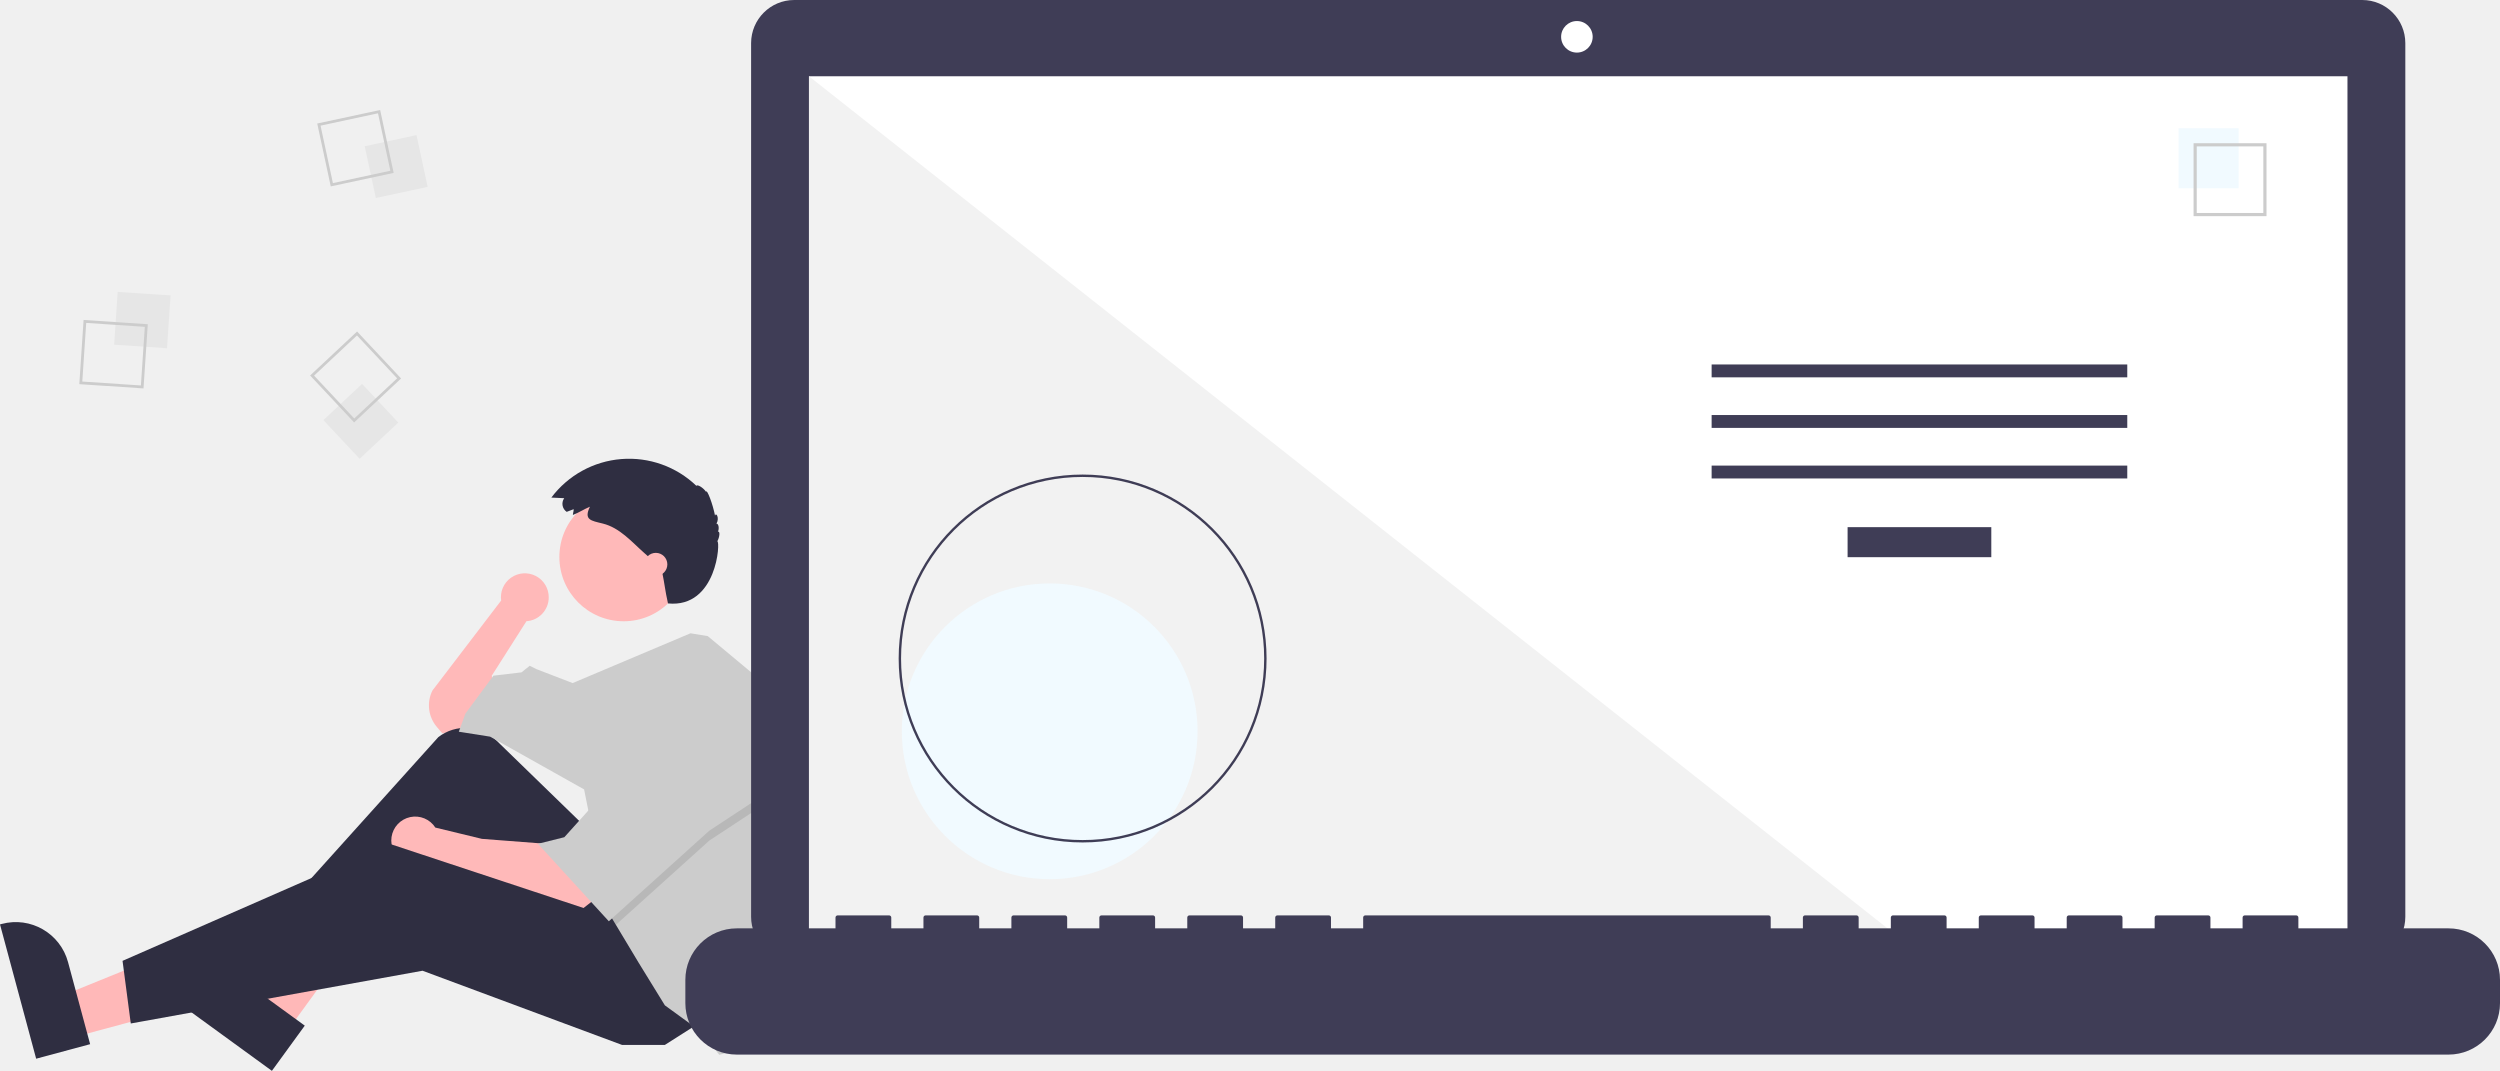
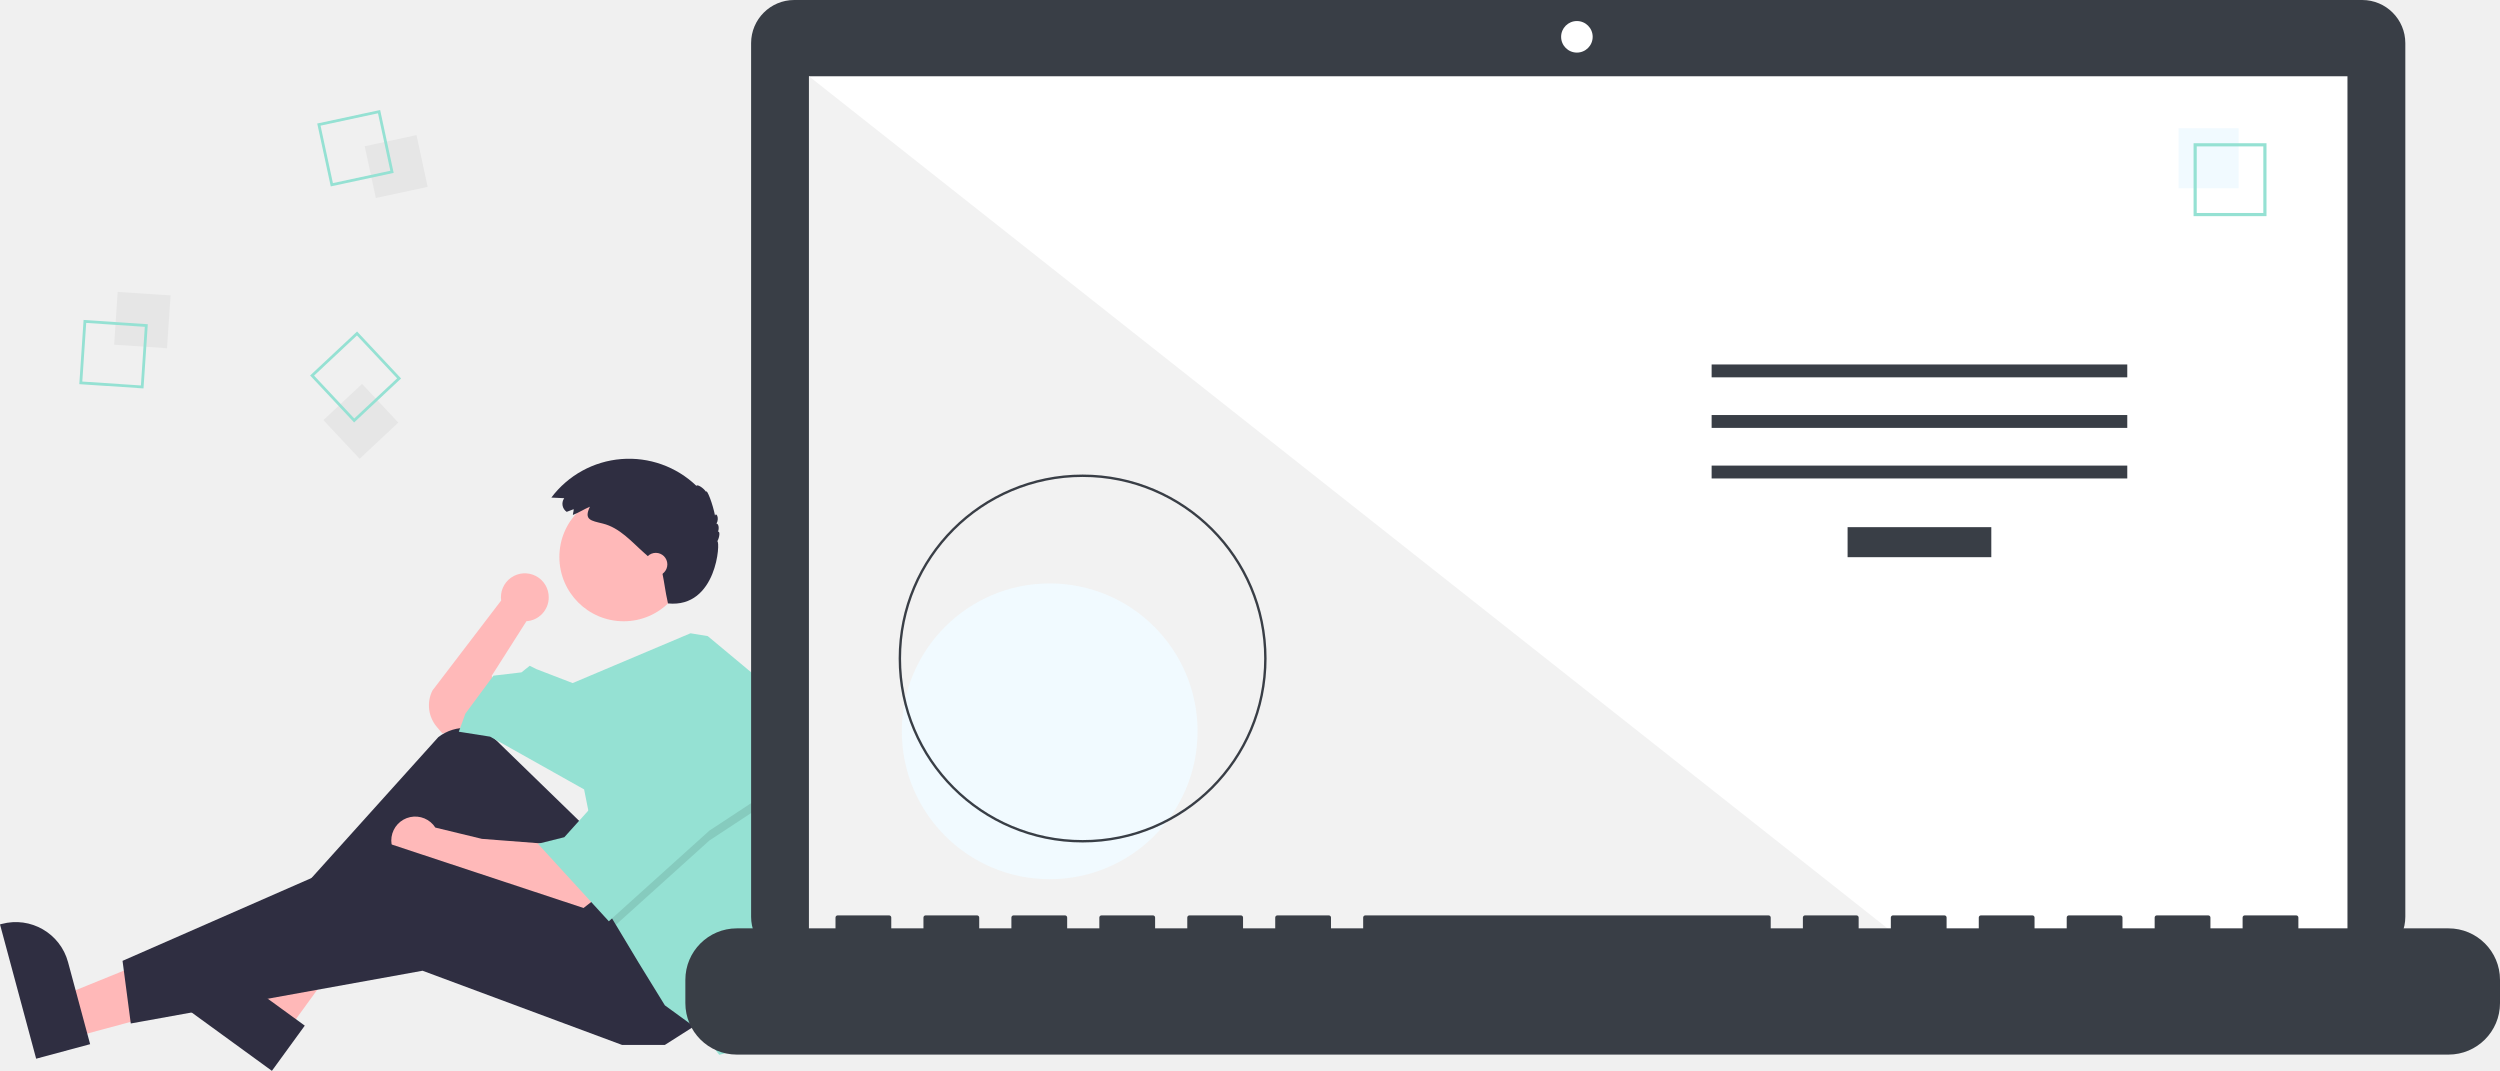
<svg xmlns="http://www.w3.org/2000/svg" id="ba230943-1bdb-4bd0-9561-c7824586c7f7" data-name="Layer 1" width="1019.484" height="436.681" viewBox="0 0 1019.484 436.681">
  <path d="M314.028,475.274a9.751,9.751,0,1,0-19.407,1.282l-28.014,36.686a13.583,13.583,0,0,0,1.836,14.914l2.198,2.564,10.083-2.017,11.428-10.083L290.806,507.192l14.117-22.183-.018-.016A9.743,9.743,0,0,0,314.028,475.274Z" transform="translate(-90.2579 -231.6594)" fill="#ffb9b9" />
  <polygon points="30.041 422.968 25.468 405.984 88.8 380.265 95.549 405.331 30.041 422.968" fill="#ffb8b8" />
  <path d="M105.002,663.391,90.258,608.629l.693-.187a22.075,22.075,0,0,1,27.054,15.575l0.0.001L127.01,657.466Z" transform="translate(-90.2579 -231.6594)" fill="#2f2e41" />
  <polygon points="117.278 420.254 103.054 409.91 136.185 350.121 157.179 365.388 117.278 420.254" fill="#ffb8b8" />
  <path d="M201.137,668.341,155.271,634.985l.422-.58a22.075,22.075,0,0,1,30.835-4.87l.001.001L214.542,649.908Z" transform="translate(-90.2579 -231.6594)" fill="#2f2e41" />
  <path d="M328.45,568.364l-35.795-34.773a18.076,18.076,0,0,0-23.668-1.322L201.401,607.352l6.05,9.411L271.984,573.069l43.694,57.139,41.678-20.838Z" transform="translate(-90.2579 -231.6594)" fill="#2f2e41" />
  <path d="M312.989,575.758l-26.217-2.017-18.986-4.603a9.753,9.753,0,1,0-1.85,12.656l-.003.014,11.428,4.706,49.072,16.806,6.05-4.706Z" transform="translate(-90.2579 -231.6594)" fill="#ffb9b9" />
  <polygon points="285.92 416.699 271.131 426.11 253.653 426.11 172.315 395.86 53.332 417.371 49.971 391.826 158.871 344.099 254.326 375.693 285.92 416.699" fill="#2f2e41" />
  <circle cx="254.326" cy="227.132" r="26.217" fill="#ffb9b9" />
-   <path d="M412.417,563.463a150.631,150.631,0,0,1-7.388,46.592l-1.963,6.037-9.411,43.022-10.083,2.689-7.394-9.411-14.789-10.755L350.634,624.158,341.411,608.791l-2.877-4.8-10.083-50.416-38.317-21.511-12.772-2.017,2.689-7.394,11.428-15.461L302.906,505.847l3.361-2.689,2.689,1.344,14.823,5.71,48.057-20.304,7.031,1.15L403.067,511.225A150.499,150.499,0,0,1,412.417,563.463Z" transform="translate(-90.2579 -231.6594)" fill="#ccc" />
+   <path d="M412.417,563.463a150.631,150.631,0,0,1-7.388,46.592l-1.963,6.037-9.411,43.022-10.083,2.689-7.394-9.411-14.789-10.755L350.634,624.158,341.411,608.791l-2.877-4.8-10.083-50.416-38.317-21.511-12.772-2.017,2.689-7.394,11.428-15.461L302.906,505.847l3.361-2.689,2.689,1.344,14.823,5.71,48.057-20.304,7.031,1.15L403.067,511.225A150.499,150.499,0,0,1,412.417,563.463Z" transform="translate(-90.2579 -231.6594)" fill="#95E1D3" />
  <polygon points="314.825 325.949 289.281 342.754 251.153 377.131 248.276 372.332 240.209 331.999 242.226 331.999 263.065 293.683 314.825 325.949" opacity="0.1" style="isolation:isolate" />
-   <polygon points="263.065 289.649 242.226 327.965 230.126 341.41 219.371 344.099 248.276 375.693 289.281 338.721 314.825 321.915 263.065 289.649" fill="#ccc" />
+   <polygon points="263.065 289.649 242.226 327.965 230.126 341.41 219.371 344.099 248.276 375.693 289.281 338.721 314.825 321.915 263.065 289.649" fill="#95E1D3" />
  <path d="M324.193,439.299l-2.841,1.093a3.965,3.965,0,0,1-1.06-5.507q.023-.034.047-.067l-5.249-.246a39.637,39.637,0,0,1,59.173-4.77c.239-.823,2.844.778,3.908,2.402.357-1.339,2.8,5.135,3.664,9.712.4-1.524,1.938.936.591,3.297.854-.125,1.239,2.059.578,3.276.934-.439.777,2.169-.236,3.911,1.333-.118-.114,27.331-20.114,25.331-1.392-6.397-1-6-2.64-14.226-.763-.81-1.599-1.548-2.433-2.284l-4.513-3.983c-5.247-4.632-10.021-10.348-17.011-12.08-4.804-1.19-7.841-1.458-5.223-6.872-2.365.987-4.574,2.455-6.961,3.372C323.905,440.902,324.239,440.055,324.193,439.299Z" transform="translate(-90.2579 -231.6594)" fill="#2f2e41" />
  <circle cx="267.434" cy="230.157" r="4.706" fill="#ffb9b9" />
  <rect x="137.514" y="351.376" width="21.61" height="21.61" transform="translate(-313.1754 254.4458) rotate(-86.18992)" fill="#e6e6e6" style="isolation:isolate" />
-   <path d="M124.344,362.131l26.183,1.744-1.744,26.183-26.183-1.744Zm24.969,2.806-23.906-1.592-1.592,23.906,23.906,1.592Z" transform="translate(-90.2579 -231.6594)" fill="#ccc" />
+   <path d="M124.344,362.131l26.183,1.744-1.744,26.183-26.183-1.744Zm24.969,2.806-23.906-1.592-1.592,23.906,23.906,1.592Z" transform="translate(-90.2579 -231.6594)" fill="#95E1D3" />
  <rect x="241.009" y="288.772" width="21.61" height="21.61" transform="translate(-147.5724 -172.0746) rotate(-12.12675)" fill="#e6e6e6" style="isolation:isolate" />
-   <path d="M245.278,276.51l5.513,25.655-25.655,5.513-5.513-25.655Zm4.157,24.779-5.033-23.424-23.424,5.033,5.033,23.424Z" transform="translate(-90.2579 -231.6594)" fill="#ccc" />
+   <path d="M245.278,276.51l5.513,25.655-25.655,5.513-5.513-25.655Zm4.157,24.779-5.033-23.424-23.424,5.033,5.033,23.424Z" transform="translate(-90.2579 -231.6594)" fill="#95E1D3" />
  <rect x="226.603" y="392.674" width="21.61" height="21.61" transform="translate(-301.9456 39.64172) rotate(-43.12712)" fill="#e6e6e6" style="isolation:isolate" />
-   <path d="M253.815,385.997,234.663,403.935l-17.939-19.152,19.152-17.939Zm-19.099,16.326,17.486-16.379-16.379-17.486-17.486,16.379Z" transform="translate(-90.2579 -231.6594)" fill="#ccc" />
-   <path d="M1053.535,231.659H414.152a17.598,17.598,0,0,0-17.599,17.598v356.252a17.599,17.599,0,0,0,17.599,17.599H1053.535a17.599,17.599,0,0,0,17.599-17.599V249.258a17.599,17.599,0,0,0-17.599-17.598Z" transform="translate(-90.2579 -231.6594)" fill="#3f3d56" />
+   <path d="M253.815,385.997,234.663,403.935l-17.939-19.152,19.152-17.939Zm-19.099,16.326,17.486-16.379-16.379-17.486-17.486,16.379Z" transform="translate(-90.2579 -231.6594)" fill="#95E1D3" />
+   <path d="M1053.535,231.659H414.152a17.598,17.598,0,0,0-17.599,17.598v356.252a17.599,17.599,0,0,0,17.599,17.599H1053.535a17.599,17.599,0,0,0,17.599-17.599V249.258a17.599,17.599,0,0,0-17.599-17.598Z" transform="translate(-90.2579 -231.6594)" fill="#393E46" />
  <rect x="329.89" y="31.101" width="627.391" height="353.913" fill="#fff" />
  <circle cx="643.049" cy="15.014" r="6.435" fill="#fff" />
  <polygon points="777.858 385.015 329.89 385.015 329.89 31.102 777.858 385.015" fill="#f2f2f2" style="isolation:isolate" />
  <circle cx="428.058" cy="298.224" r="60.307" fill="#f1faff" />
-   <path d="M531.741,575.21a75.016,75.016,0,1,1,75.016-75.016A75.016,75.016,0,0,1,531.741,575.21Zm0-149.051A74.035,74.035,0,1,0,605.776,500.194a74.035,74.035,0,0,0-74.035-74.035Z" transform="translate(-90.2579 -231.6594)" fill="#3f3d56" />
-   <rect x="753.437" y="214.97" width="58.605" height="12.246" fill="#3f3d56" />
-   <rect x="697.991" y="148.627" width="169.497" height="5.248" fill="#3f3d56" />
-   <rect x="697.991" y="169.246" width="169.497" height="5.248" fill="#3f3d56" />
-   <rect x="697.991" y="189.866" width="169.497" height="5.248" fill="#3f3d56" />
+   <path d="M531.741,575.21a75.016,75.016,0,1,1,75.016-75.016A75.016,75.016,0,0,1,531.741,575.21Zm0-149.051A74.035,74.035,0,1,0,605.776,500.194a74.035,74.035,0,0,0-74.035-74.035Z" transform="translate(-90.2579 -231.6594)" fill="#393E46" />
+   <rect x="753.437" y="214.97" width="58.605" height="12.246" fill="#393E46" />
+   <rect x="697.991" y="148.627" width="169.497" height="5.248" fill="#393E46" />
+   <rect x="697.991" y="169.246" width="169.497" height="5.248" fill="#393E46" />
+   <rect x="697.991" y="189.866" width="169.497" height="5.248" fill="#393E46" />
  <rect x="888.401" y="52.282" width="24.492" height="24.492" fill="#f1faff" />
-   <path d="M1014.522,319.804h-29.74v-29.74h29.74Zm-28.447-1.293h27.154V291.357H986.075Z" transform="translate(-90.2579 -231.6594)" fill="#ccc" />
-   <path d="M1088.749,610.239h-61.229v-4.412a.875.875,0,0,0-.875-.875h-20.993a.875.875,0,0,0-.875.875v4.412H991.657v-4.412a.875.875,0,0,0-.875-.875H969.789a.875.875,0,0,0-.875.875h0v4.412H955.794v-4.412a.875.875,0,0,0-.875-.875h-20.993a.875.875,0,0,0-.875.875h0v4.412H919.931v-4.412a.875.875,0,0,0-.875-.875H898.064a.875.875,0,0,0-.875.875v4.412H884.068v-4.412a.875.875,0,0,0-.875-.875H862.201a.875.875,0,0,0-.875.875h0v4.412H848.205v-4.412a.875.875,0,0,0-.875-.875H826.338a.875.875,0,0,0-.875.875h0v4.412H812.343v-4.412a.875.875,0,0,0-.875-.875H647.023a.875.875,0,0,0-.875.875h0v4.412H633.028v-4.412a.875.875,0,0,0-.875-.875H611.161a.875.875,0,0,0-.875.875h0v4.412h-13.121v-4.412a.875.875,0,0,0-.875-.875h-20.993a.875.875,0,0,0-.875.875h0v4.412H561.302v-4.412a.875.875,0,0,0-.875-.875H539.435a.875.875,0,0,0-.875.875h0v4.412H525.44v-4.412a.875.875,0,0,0-.875-.875H503.572a.875.875,0,0,0-.875.875h0v4.412h-13.121v-4.412a.875.875,0,0,0-.875-.875H467.709a.875.875,0,0,0-.875.875v4.412H453.714v-4.412a.875.875,0,0,0-.875-.875H431.846a.875.875,0,0,0-.875.875h0v4.412H390.735A20.993,20.993,0,0,0,369.742,631.232v9.492A20.993,20.993,0,0,0,390.735,661.717h698.014a20.993,20.993,0,0,0,20.993-20.993V631.232A20.993,20.993,0,0,0,1088.749,610.239Z" transform="translate(-90.2579 -231.6594)" fill="#3f3d56" />
+   <path d="M1014.522,319.804h-29.74v-29.74h29.74Zm-28.447-1.293h27.154V291.357H986.075Z" transform="translate(-90.2579 -231.6594)" fill="#95E1D3" />
+   <path d="M1088.749,610.239h-61.229v-4.412a.875.875,0,0,0-.875-.875h-20.993a.875.875,0,0,0-.875.875v4.412H991.657v-4.412a.875.875,0,0,0-.875-.875H969.789a.875.875,0,0,0-.875.875h0v4.412H955.794v-4.412a.875.875,0,0,0-.875-.875h-20.993a.875.875,0,0,0-.875.875h0v4.412H919.931v-4.412a.875.875,0,0,0-.875-.875H898.064a.875.875,0,0,0-.875.875v4.412H884.068v-4.412a.875.875,0,0,0-.875-.875H862.201a.875.875,0,0,0-.875.875h0v4.412H848.205v-4.412a.875.875,0,0,0-.875-.875H826.338a.875.875,0,0,0-.875.875h0v4.412H812.343v-4.412a.875.875,0,0,0-.875-.875H647.023a.875.875,0,0,0-.875.875h0v4.412H633.028v-4.412a.875.875,0,0,0-.875-.875H611.161a.875.875,0,0,0-.875.875h0v4.412h-13.121v-4.412a.875.875,0,0,0-.875-.875h-20.993a.875.875,0,0,0-.875.875h0v4.412H561.302v-4.412a.875.875,0,0,0-.875-.875H539.435a.875.875,0,0,0-.875.875h0v4.412H525.44v-4.412a.875.875,0,0,0-.875-.875H503.572a.875.875,0,0,0-.875.875h0v4.412h-13.121v-4.412a.875.875,0,0,0-.875-.875H467.709a.875.875,0,0,0-.875.875v4.412H453.714v-4.412a.875.875,0,0,0-.875-.875H431.846a.875.875,0,0,0-.875.875h0v4.412H390.735A20.993,20.993,0,0,0,369.742,631.232v9.492A20.993,20.993,0,0,0,390.735,661.717h698.014a20.993,20.993,0,0,0,20.993-20.993V631.232A20.993,20.993,0,0,0,1088.749,610.239Z" transform="translate(-90.2579 -231.6594)" fill="#393E46" />
</svg>
